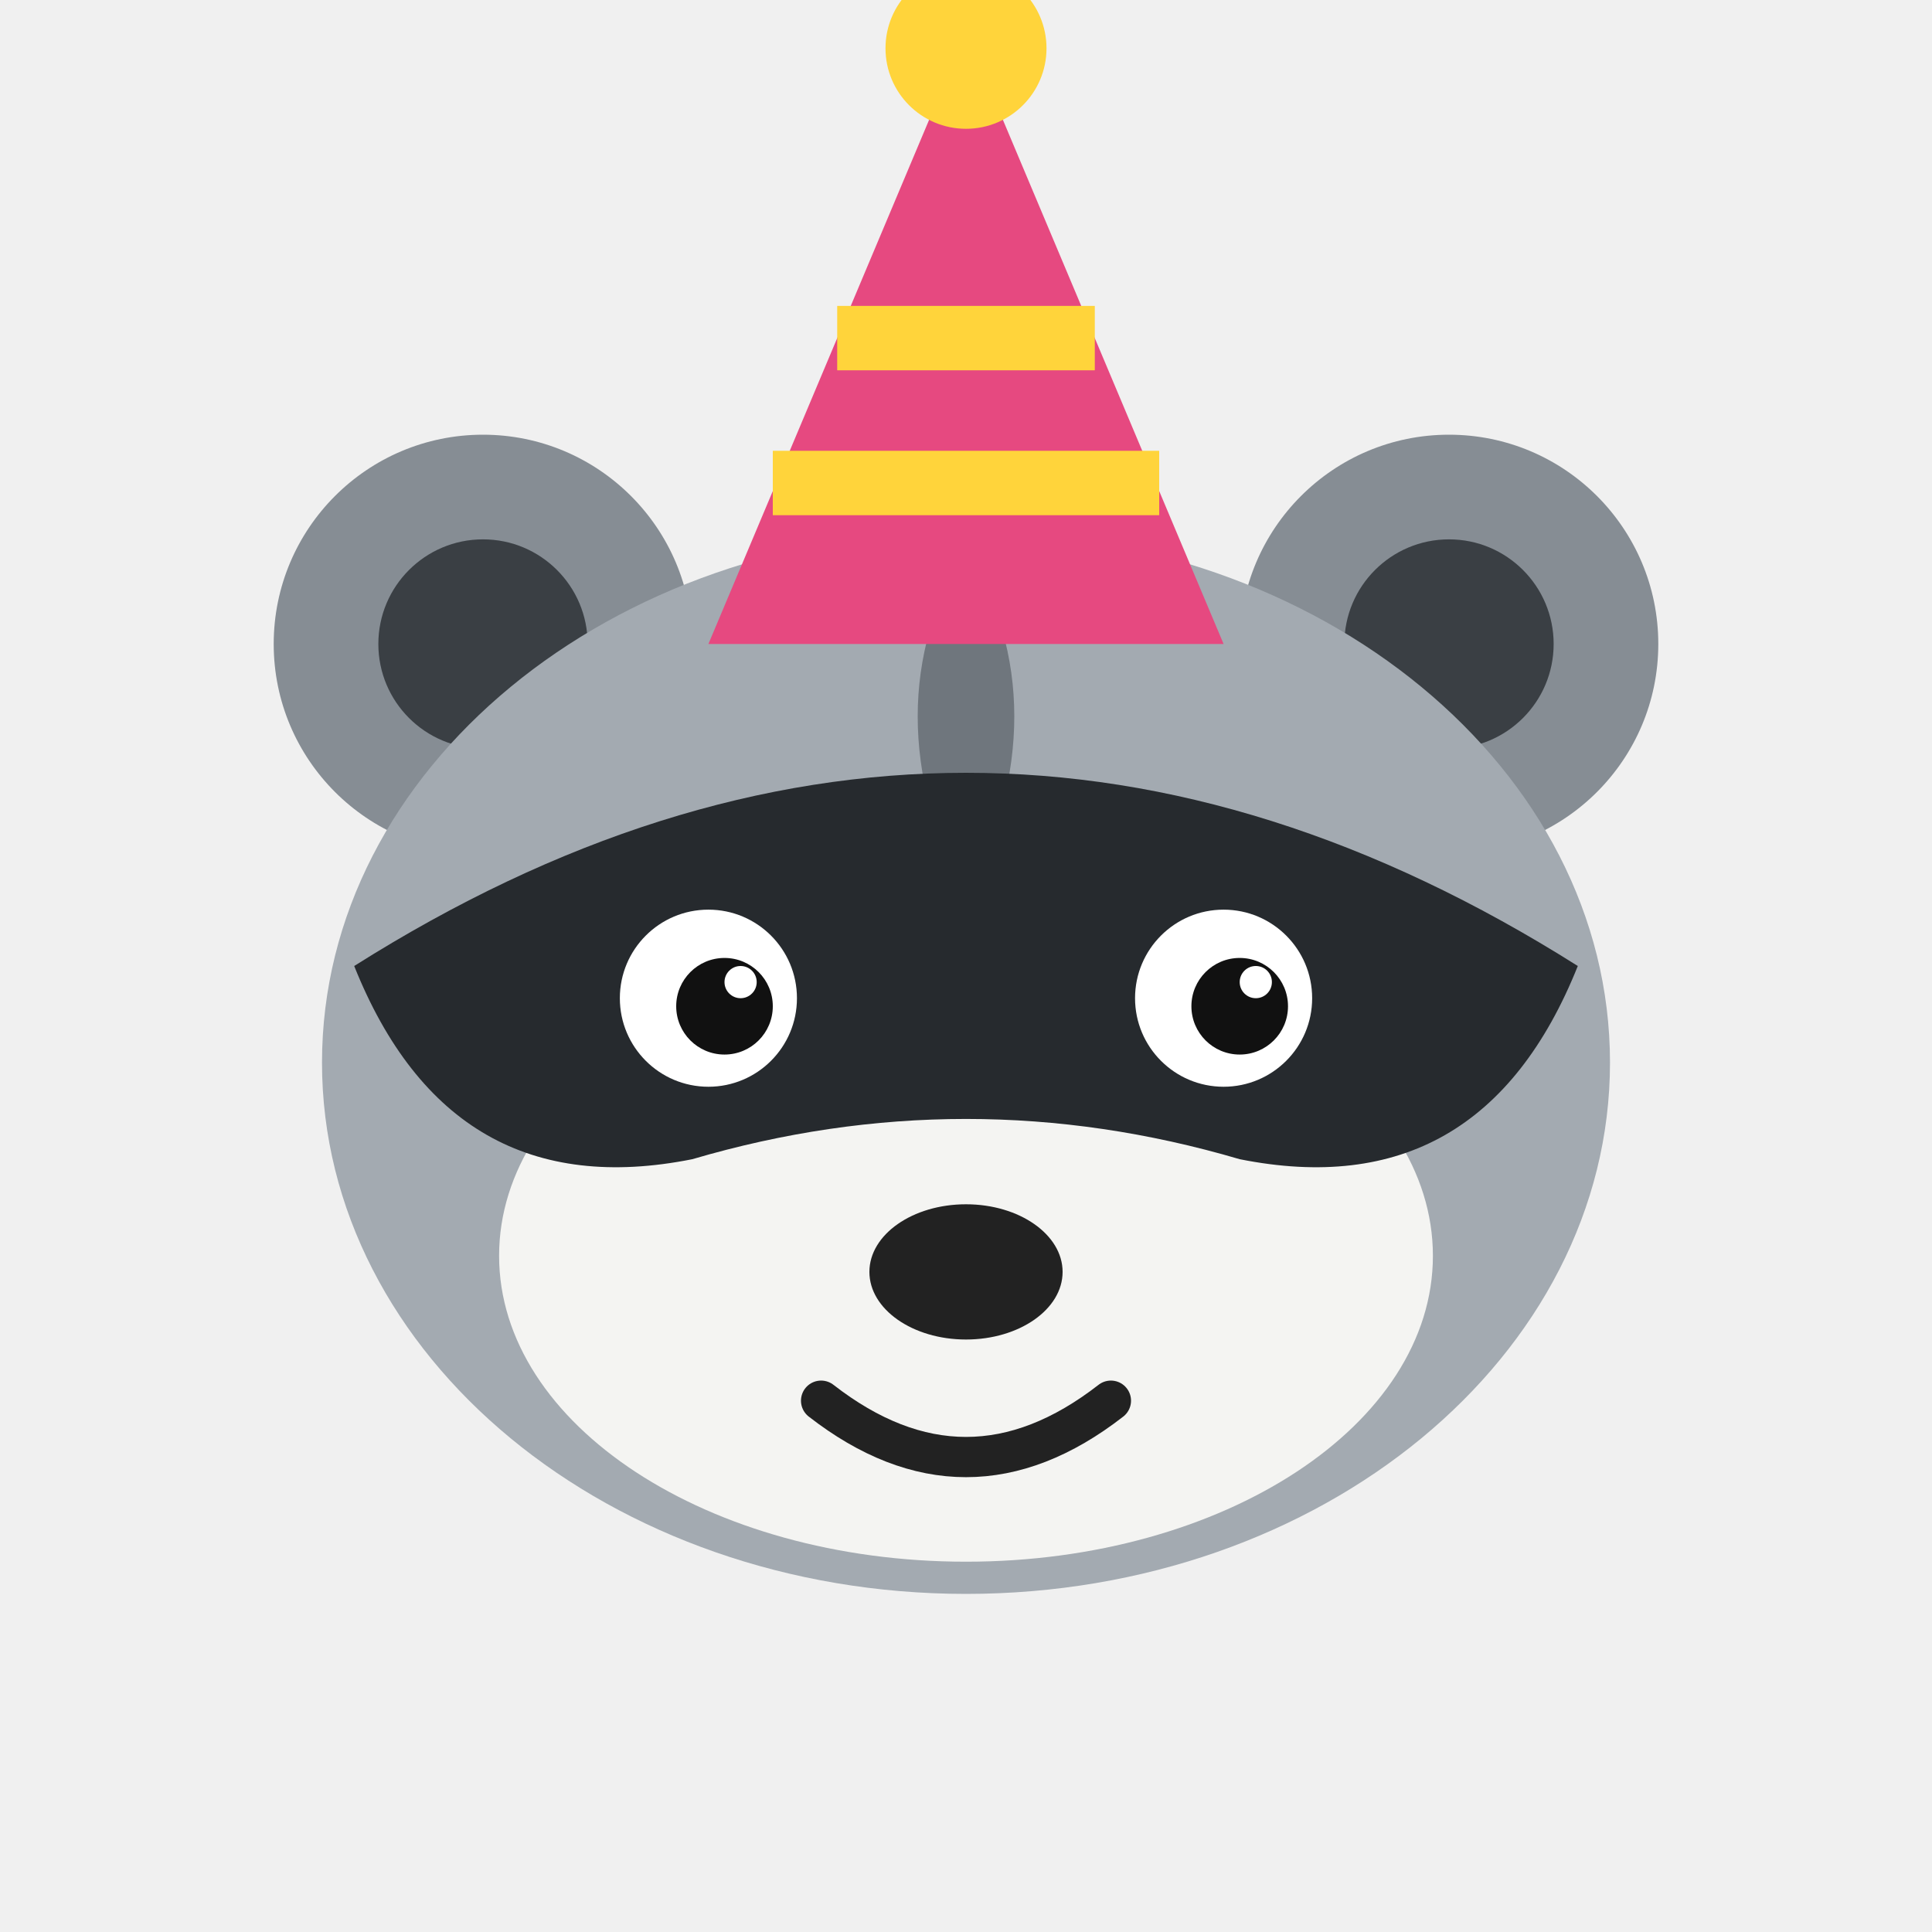
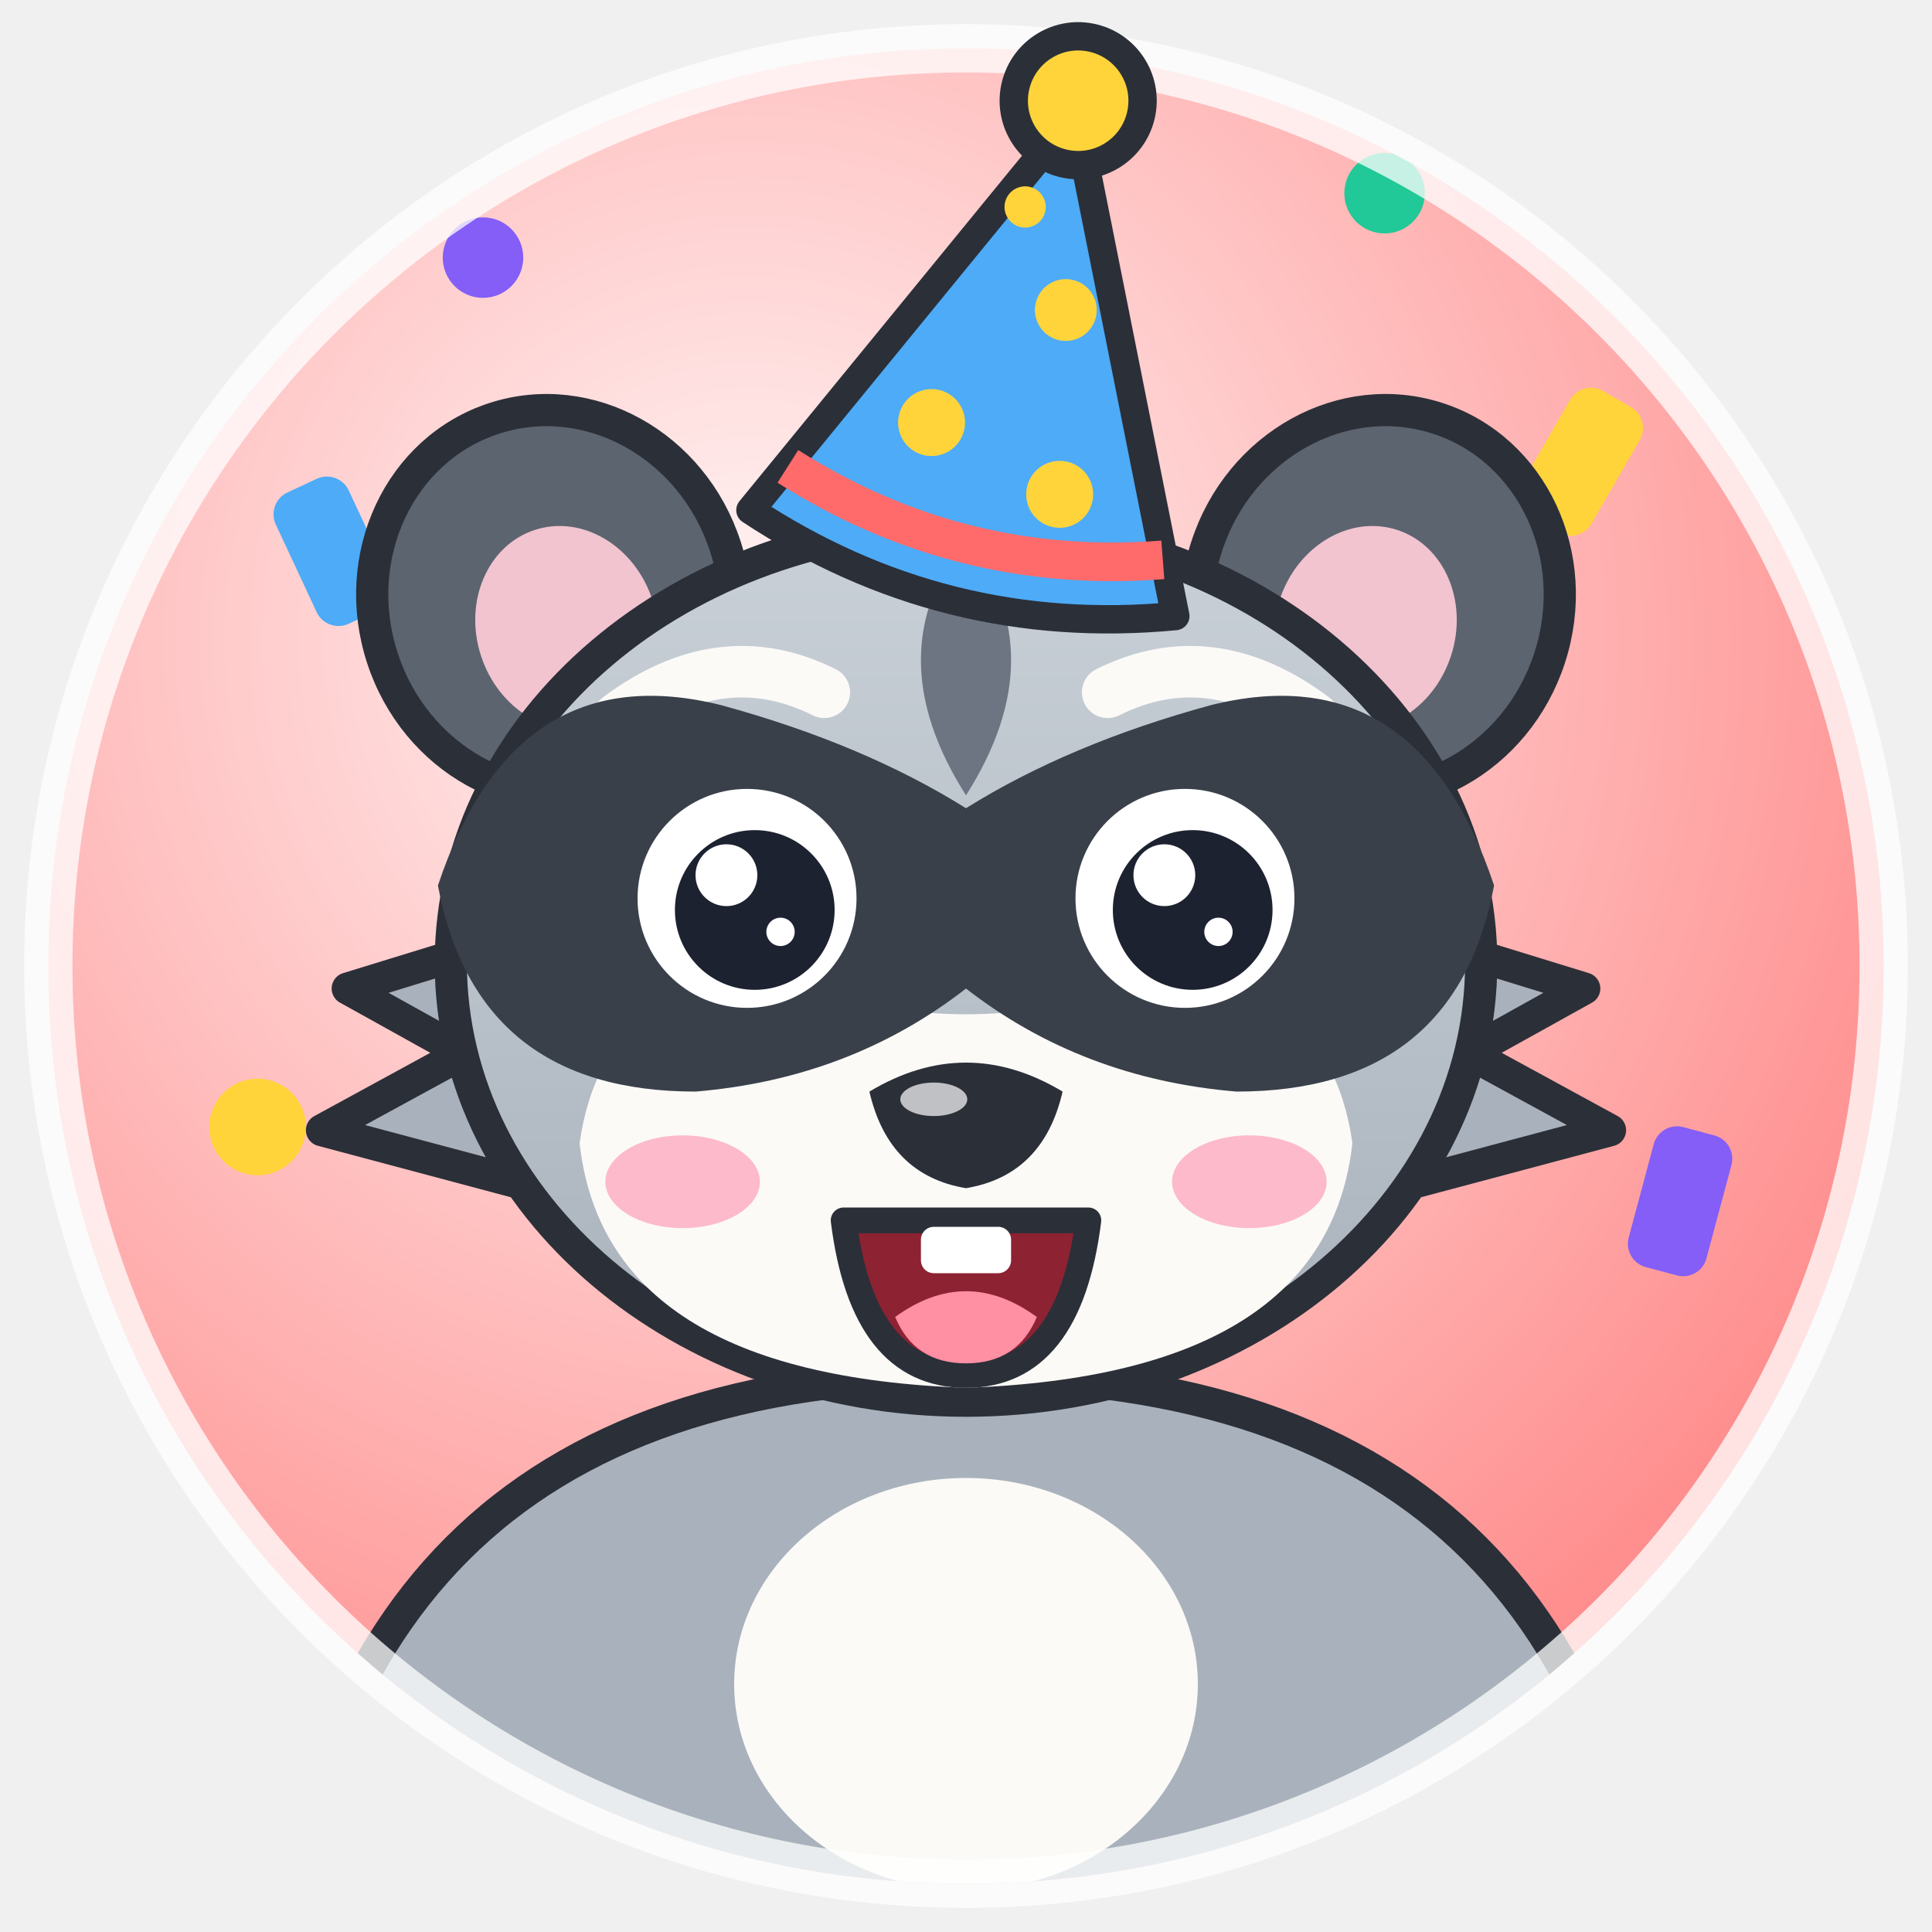
- <svg xmlns="http://www.w3.org/2000/svg" viewBox="0 0 120 120" width="512" height="512" role="img" aria-label="Party">
-   <g>
-     <circle cx="30" cy="40" r="13" fill="#868d94" />
-     <circle cx="90" cy="40" r="13" fill="#868d94" />
-     <circle cx="30" cy="40" r="6.5" fill="#3a3f44" />
-     <circle cx="90" cy="40" r="6.5" fill="#3a3f44" />
-     <ellipse cx="60" cy="66" rx="40" ry="33" fill="#a3aab1" />
-     <path d="M60 34 q-6 10 0 22 q6 -12 0 -22z" fill="#6f767d" />
-     <ellipse cx="60" cy="78" rx="29" ry="19" fill="#f4f4f2" />
-     <path d="M22 60 q38 -24 76 0 q-6 15 -21 12 q-17 -5 -34 0 q-15 3 -21 -12z" fill="#262a2e" />
-     <circle cx="44" cy="62" r="5.5" fill="#fff" />
-     <circle cx="76" cy="62" r="5.5" fill="#fff" />
-     <circle cx="45" cy="62.5" r="3" fill="#111" />
-     <circle cx="77" cy="62.5" r="3" fill="#111" />
-     <circle cx="46" cy="61" r="1" fill="#fff" />
-     <circle cx="78" cy="61" r="1" fill="#fff" />
-     <ellipse cx="60" cy="79" rx="6" ry="4.2" fill="#222" />
-     <path d="M51 87 q9 7 18 0" stroke="#222" stroke-width="2.5" fill="none" stroke-linecap="round" />
+ <svg xmlns="http://www.w3.org/2000/svg" viewBox="0 0 120 120" width="512" height="512" role="img" aria-label="Party" class="raccoon-avatar">
+   <defs>
+     <radialGradient id="rc_R_0_-bg" cx="0.38" cy="0.32" r="0.75">
+       <stop offset="0" stop-color="#fff5f5" />
+       <stop offset="1" stop-color="#ff8787" />
+     </radialGradient>
+     <clipPath id="rc_R_0_-clip">
+       <circle cx="60" cy="60" r="57" />
+     </clipPath>
+   </defs>
+   <g clip-path="url(#rc_R_0_-clip)">
+     <circle cx="60" cy="60" r="57" fill="url(#rc_R_0_-bg)" />
    <g>
-       <path d="M60 2 l-16 38 h32z" fill="#e64980" />
-       <path d="M52 21 l16 0 M48 30 l24 0" stroke="#ffd43b" stroke-width="4" />
-       <circle cx="60" cy="3" r="5" fill="#ffd43b" />
+       <rect x="18" y="30" width="5" height="9" rx="1.5" fill="#4dabf7" transform="rotate(-25 20 34)" />
+       <rect x="96" y="24" width="5" height="9" rx="1.5" fill="#ffd43b" transform="rotate(30 98 28)" />
+       <rect x="102" y="70" width="5" height="9" rx="1.5" fill="#845ef7" transform="rotate(15 104 74)" />
+       <circle cx="16" cy="70" r="3" fill="#ffd43b" />
+       <circle cx="30" cy="16" r="2.5" fill="#845ef7" />
+       <circle cx="86" cy="12" r="2.5" fill="#20c997" />
+     </g>
+     <g transform="translate(12 7) scale(0.8)">
+       <g stroke="#2b2f38" stroke-width="2.5" stroke-linejoin="round">
+         <path d="M6 152 q2 -54 54 -54 q52 0 54 54z" fill="#a9b2bc" />
+         <ellipse cx="60" cy="122" rx="18" ry="16" fill="#fbfaf7" stroke="none" />
+       </g>
+     </g>
+   </g>
+   <circle cx="60" cy="60" r="57" fill="none" stroke="#fff" stroke-opacity="0.75" stroke-width="3" />
+   <g transform="translate(12 7) scale(0.8)">
+     <g>
+       <defs>
+         <linearGradient id="rc_R_9_-fur" x1="0" y1="0" x2="0" y2="1">
+           <stop offset="0" stop-color="#c9d0d7" />
+           <stop offset="1" stop-color="#a9b2bc" />
+         </linearGradient>
+         <linearGradient id="rc_R_9_-gold" x1="0" y1="0" x2="0" y2="1">
+           <stop offset="0" stop-color="#ffe066" />
+           <stop offset="1" stop-color="#f59f00" />
+         </linearGradient>
+       </defs>
+       <g stroke="#2b2f38" stroke-width="2.5">
+         <ellipse cx="28" cy="38" rx="14" ry="15" fill="#5c6470" transform="rotate(-18 28 38)" />
+         <ellipse cx="92" cy="38" rx="14" ry="15" fill="#5c6470" transform="rotate(18 92 38)" />
+       </g>
+       <ellipse cx="29" cy="40" rx="7" ry="8" fill="#f1c4cf" transform="rotate(-18 29 40)" />
+       <ellipse cx="91" cy="40" rx="7" ry="8" fill="#f1c4cf" transform="rotate(18 91 40)" />
+       <path d="M25 64 l-13 4 l9 5 l-11 6 l15 4z M95 64 l13 4 l-9 5 l11 6 l-15 4z" fill="#a9b2bc" stroke="#2b2f38" stroke-width="2.5" stroke-linejoin="round" />
+       <ellipse cx="60" cy="66" rx="40" ry="34" fill="url(#rc_R_9_-fur)" stroke="#2b2f38" stroke-width="2.5" />
+       <path d="M60 33 q-7 9 0 20 q7 -11 0 -20z" fill="#6c7581" />
+       <path d="M30 80 q2 -14 18 -12 q12 4 24 0 q16 -2 18 12 q-2 18 -30 19 q-28 -1 -30 -19z" fill="#fbfaf7" />
+       <path d="M33 47 q8 -6 16 -2 M87 47 q-8 -6 -16 -2" stroke="#fbfaf7" stroke-width="4" fill="none" stroke-linecap="round" />
+       <path d="M19 60 q6 -18 22 -14 q11 3 19 8 q8 -5 19 -8 q16 -4 22 14 q-3 16 -20 16 q-12 -1 -21 -8 q-9 7 -21 8 q-17 0 -20 -16z" fill="#3a404a" />
+       <g>
+         <circle cx="43" cy="61" r="8.5" fill="#fff" />
+         <circle cx="43.6" cy="61.9" r="6.2" fill="#1d2230" />
+         <circle cx="41.4" cy="59.2" r="2.4" fill="#fff" />
+         <circle cx="45.6" cy="63.6" r="1.1" fill="#fff" />
+       </g>
+       <g>
+         <circle cx="77" cy="61" r="8.5" fill="#fff" />
+         <circle cx="77.6" cy="61.9" r="6.2" fill="#1d2230" />
+         <circle cx="75.4" cy="59.2" r="2.4" fill="#fff" />
+         <circle cx="79.6" cy="63.6" r="1.1" fill="#fff" />
+       </g>
+       <ellipse cx="38" cy="83" rx="6" ry="3.6" fill="#ff8fab" opacity="0.6" />
+       <ellipse cx="82" cy="83" rx="6" ry="3.6" fill="#ff8fab" opacity="0.6" />
+       <path d="M52.5 76 q7.5 -4.5 15 0 q-1.5 6.5 -7.5 7.5 q-6 -1 -7.5 -7.5z" fill="#2b2f38" />
+       <ellipse cx="57.5" cy="76.6" rx="2.6" ry="1.3" fill="#fff" opacity="0.7" />
+       <g>
+         <path d="M50.5 86 h19 q-1.5 12 -9.5 12 q-8 0 -9.5 -12z" fill="#8c2232" stroke="#2b2f38" stroke-width="2" stroke-linejoin="round" />
+         <path d="M54.5 93.5 q5.5 -4 11 0 q-1.5 3.6 -5.5 3.6 q-4 0 -5.5 -3.6z" fill="#ff8fa3" />
+         <rect x="56.5" y="86.5" width="7" height="3.6" rx="1" fill="#fff" />
+       </g>
+       <g stroke="#2b2f38" stroke-width="2.2" stroke-linejoin="round" transform="rotate(14 60 34)">
+         <path d="M60 -1 l-17 36 q17 6 34 0z" fill="#4dabf7" />
+         <g fill="#ffd43b" stroke="none">
+           <circle cx="55" cy="25" r="2.6" />
+           <circle cx="63" cy="14" r="2.4" />
+           <circle cx="66" cy="28" r="2.6" />
+           <circle cx="58" cy="7" r="1.6" />
+         </g>
+         <path d="M45 31 q15 5 30 0" stroke="#ff6b6b" stroke-width="3" fill="none" />
+         <circle cx="60" cy="-2" r="5" fill="#ffd43b" />
+       </g>
    </g>
  </g>
</svg>
